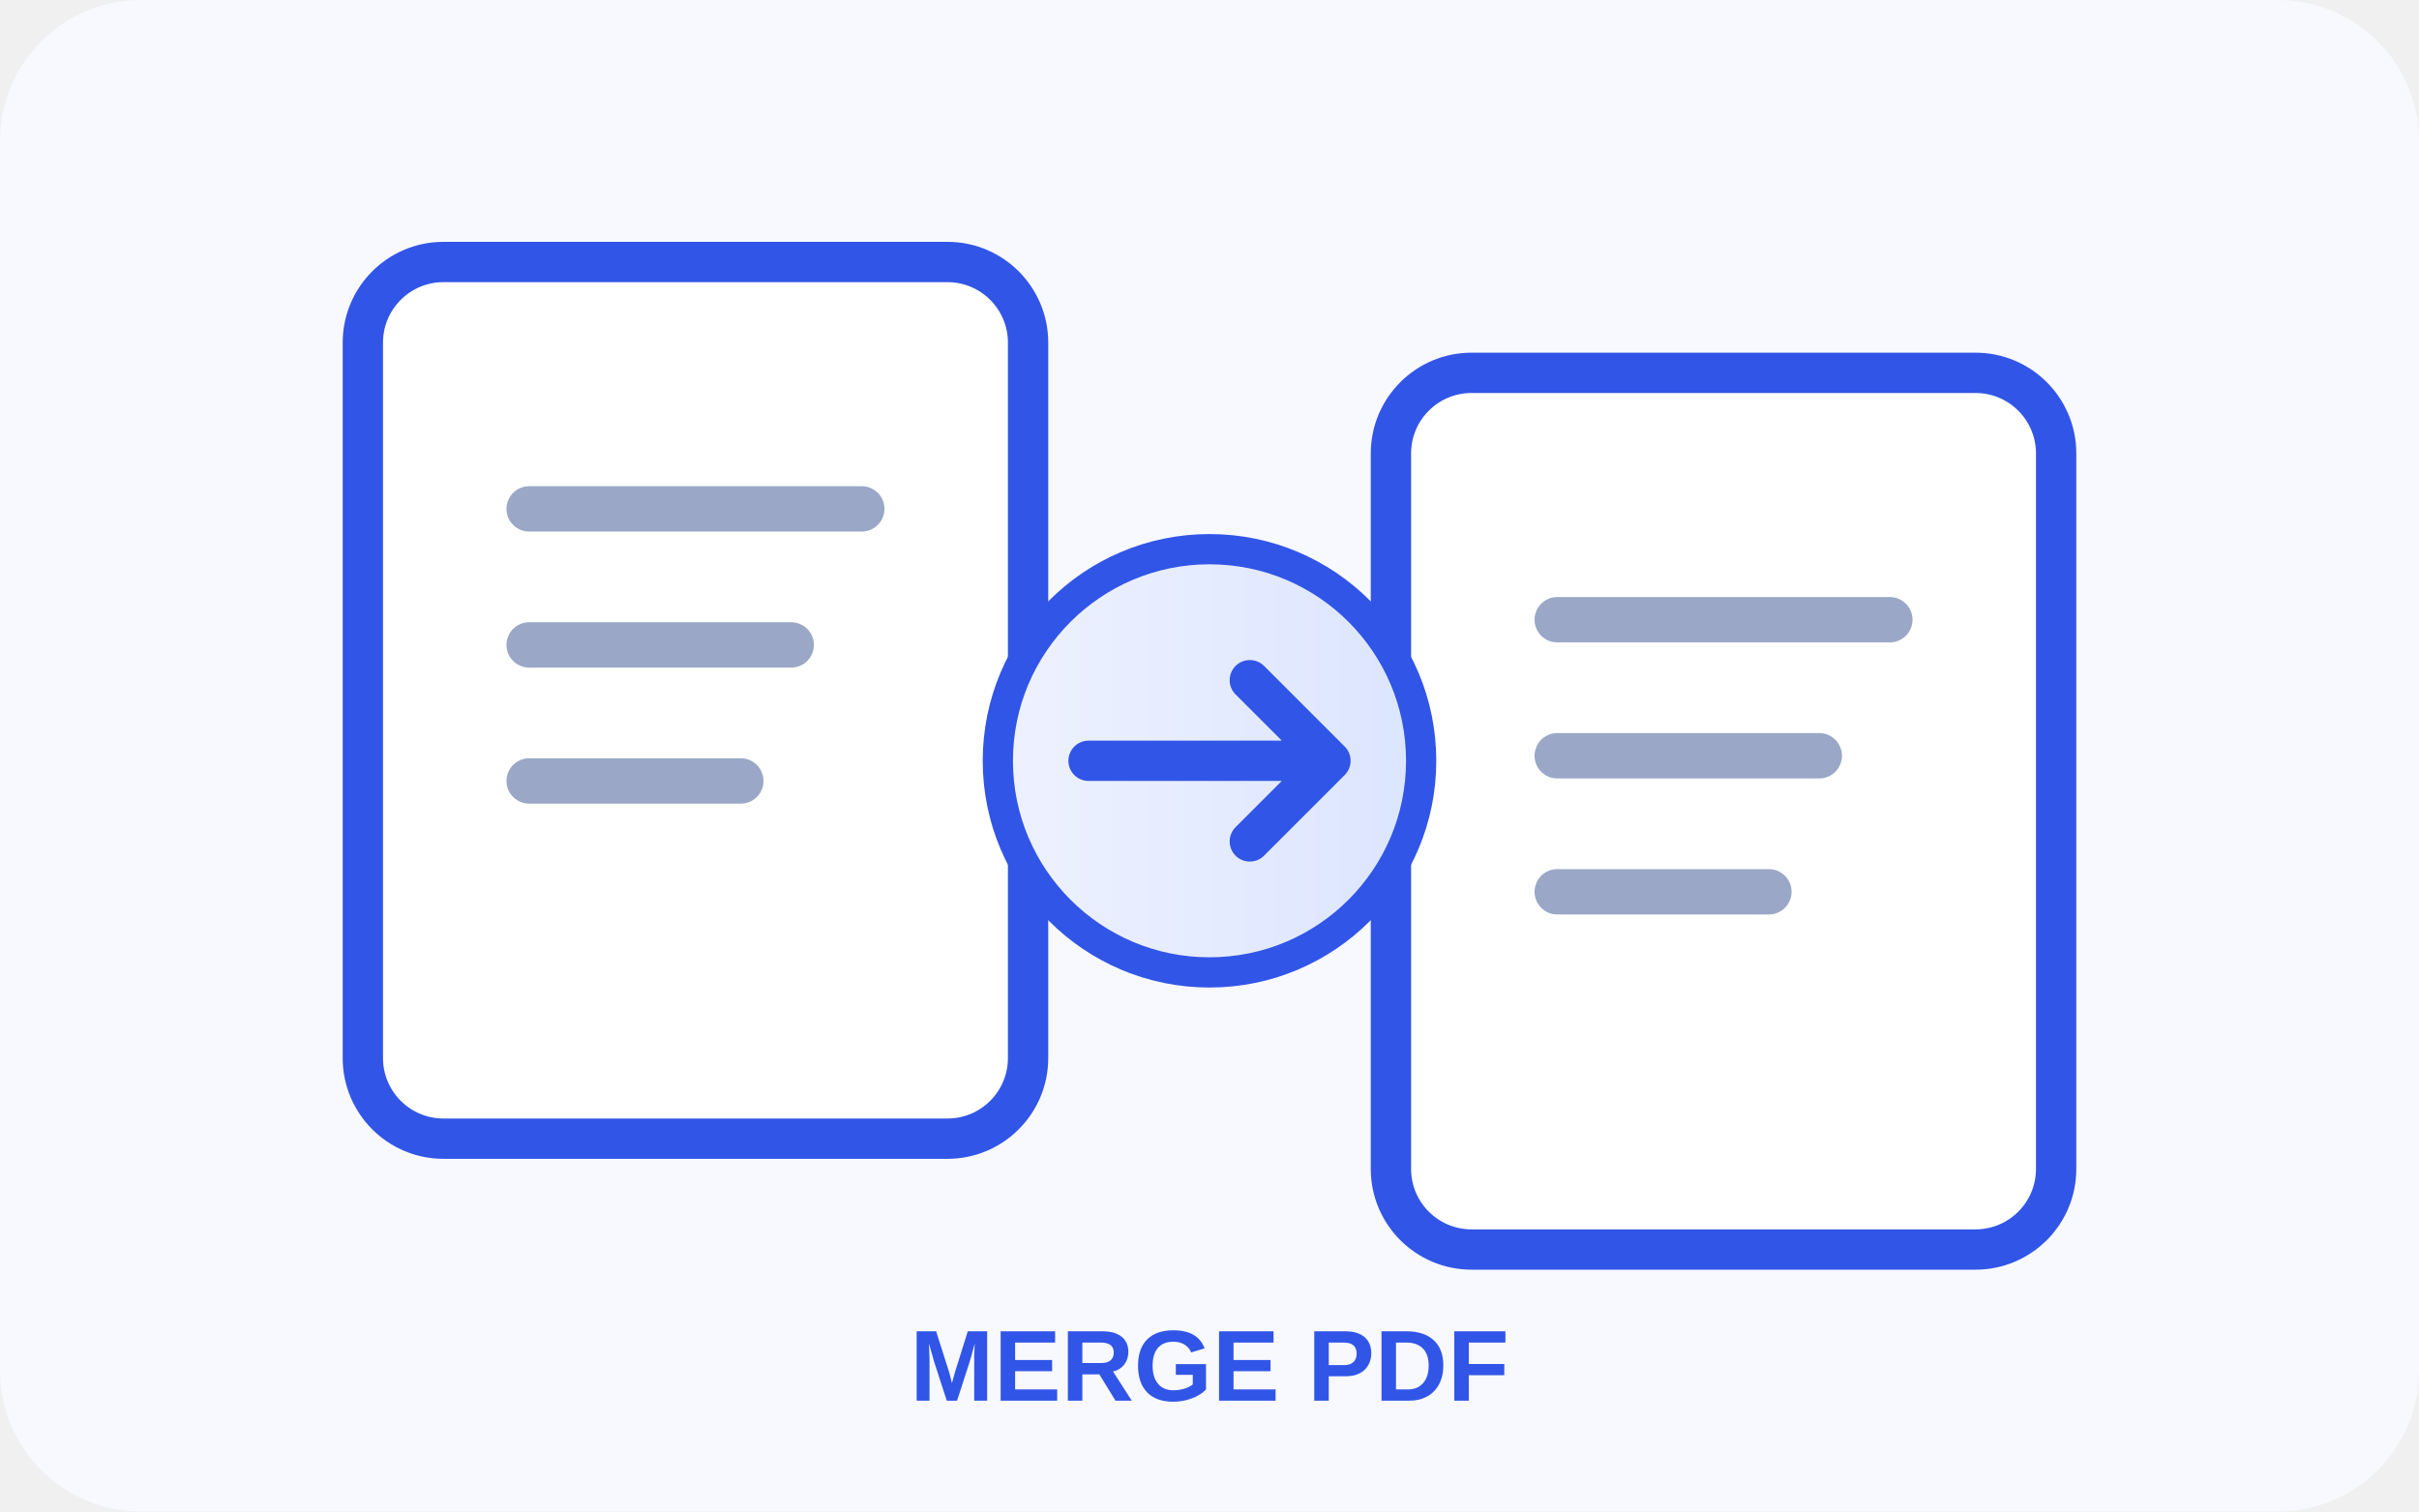
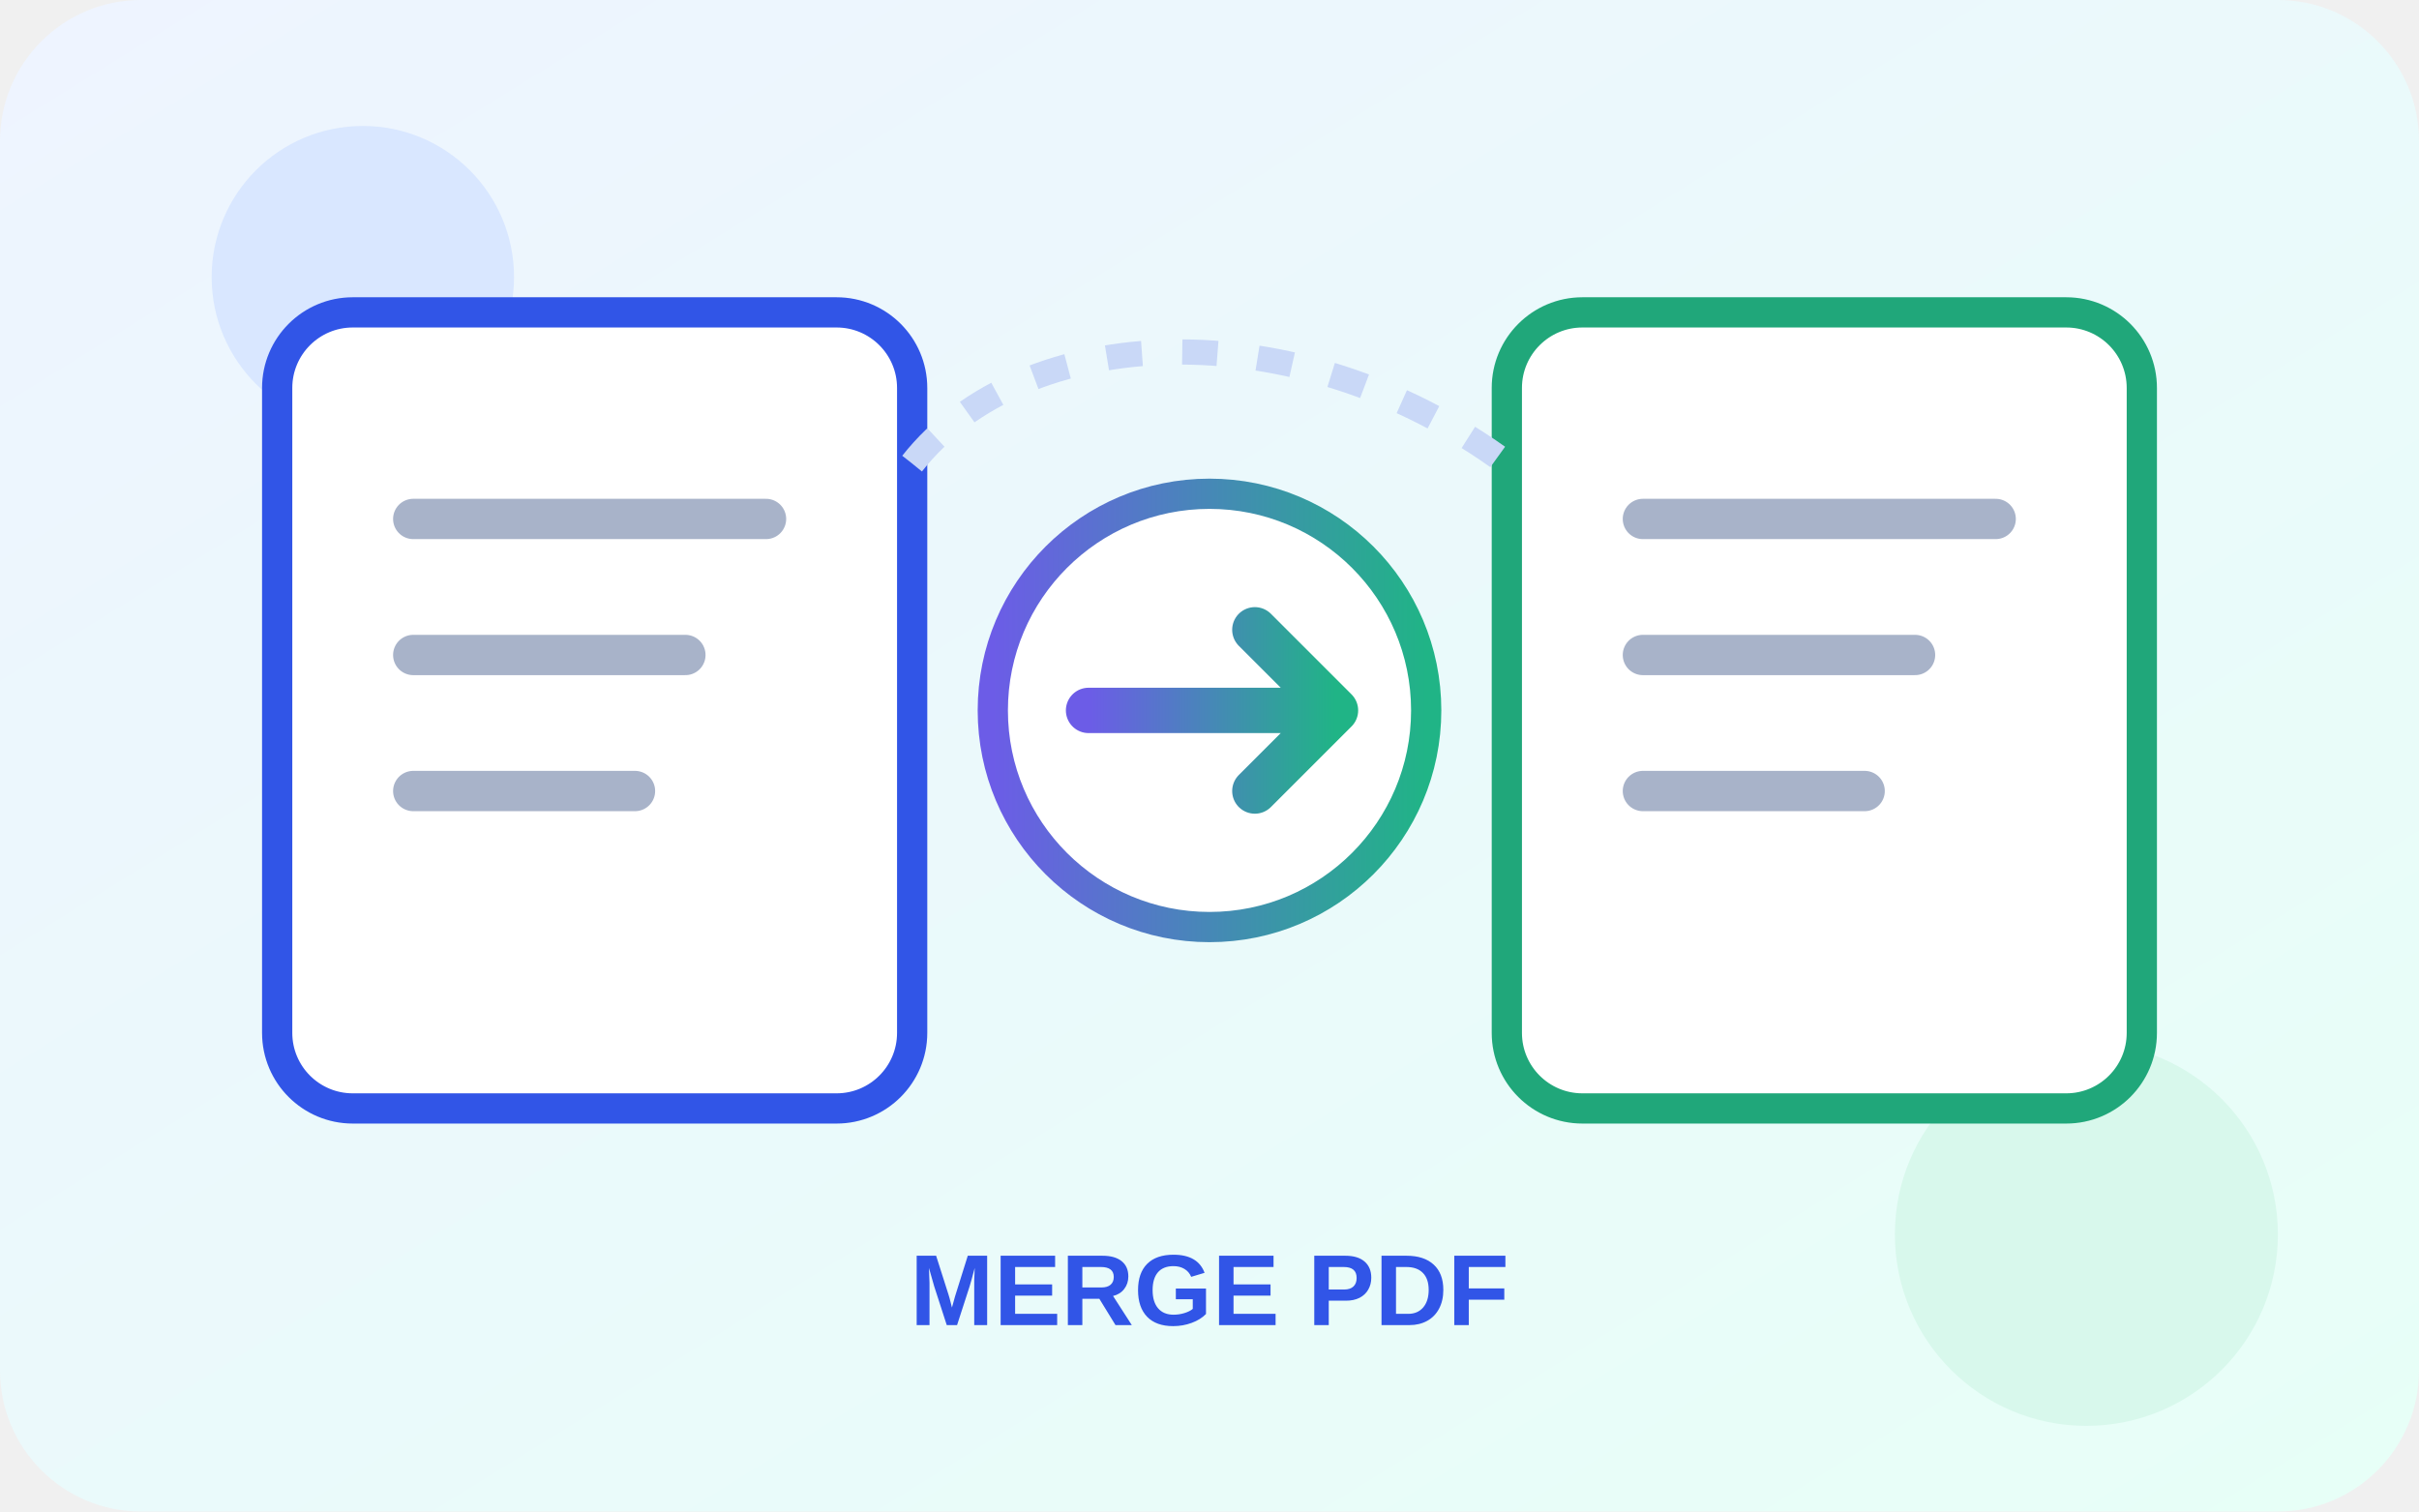
<svg xmlns="http://www.w3.org/2000/svg" viewBox="0 0 480 300">
  <defs>
-     <linearGradient id="g" x1="0" x2="1">
-       <stop stop-color="#eef2ff" />
-       <stop offset="1" stop-color="#dce5ff" />
+     <linearGradient id="bg" x1="0" y1="0" x2="1" y2="1">
+       <stop stop-color="#eef4ff" />
+       <stop offset="1" stop-color="#e7fff7" />
+     </linearGradient>
+     <linearGradient id="arr" x1="0" x2="1">
+       <stop stop-color="#6c5ce7" />
+       <stop offset="1" stop-color="#20b486" />
    </linearGradient>
  </defs>
-   <rect width="480" height="300" rx="28" fill="#f7f9ff" />
-   <rect x="72" y="52" width="132" height="174" rx="16" fill="#fff" stroke="#3155e7" stroke-width="8" />
-   <rect x="276" y="74" width="132" height="174" rx="16" fill="#fff" stroke="#3155e7" stroke-width="8" />
-   <path d="M105 101h66M105 128h52M105 155h42M309 123h66M309 150h52M309 177h42" stroke="#9aa7c7" stroke-width="9" stroke-linecap="round" />
-   <circle cx="240" cy="151" r="42" fill="url(#g)" stroke="#3155e7" stroke-width="6" />
-   <path d="M216 151h48M248 135l16 16-16 16" fill="none" stroke="#3155e7" stroke-width="8" stroke-linecap="round" stroke-linejoin="round" />
-   <text x="240" y="278" text-anchor="middle" font-family="Arial,sans-serif" font-size="20" font-weight="700" fill="#3155e7">MERGE PDF</text>
+   <rect width="480" height="300" rx="28" fill="url(#bg)" />
+   <circle cx="72" cy="55" r="30" fill="#d9e7ff" />
+   <circle cx="414" cy="245" r="38" fill="#d8f8ec" />
+   <rect x="55" y="62" width="126" height="158" rx="15" fill="#fff" stroke="#3155e7" stroke-width="6" />
+   <rect x="299" y="62" width="126" height="158" rx="15" fill="#fff" stroke="#20a77a" stroke-width="6" />
+   <path d="M82 103h70M82 130h54M82 157h44" stroke="#a8b3c9" stroke-width="8" stroke-linecap="round" />
+   <path d="M326 103h70M326 130h54M326 157h44" stroke="#a8b3c9" stroke-width="8" stroke-linecap="round" />
+   <circle cx="240" cy="141" r="43" fill="#fff" stroke="url(#arr)" stroke-width="6" />
+   <path d="M216 141h48M249 125l16 16-16 16" fill="none" stroke="url(#arr)" stroke-width="9" stroke-linecap="round" stroke-linejoin="round" />
+   <path d="M181 92c22-28 76-31 118 0" fill="none" stroke="#c9d8f7" stroke-width="5" stroke-dasharray="7 8" />
+   <text x="240" y="263" text-anchor="middle" font-family="Arial,sans-serif" font-size="20" font-weight="800" fill="#3155e7">MERGE PDF</text>
</svg>
